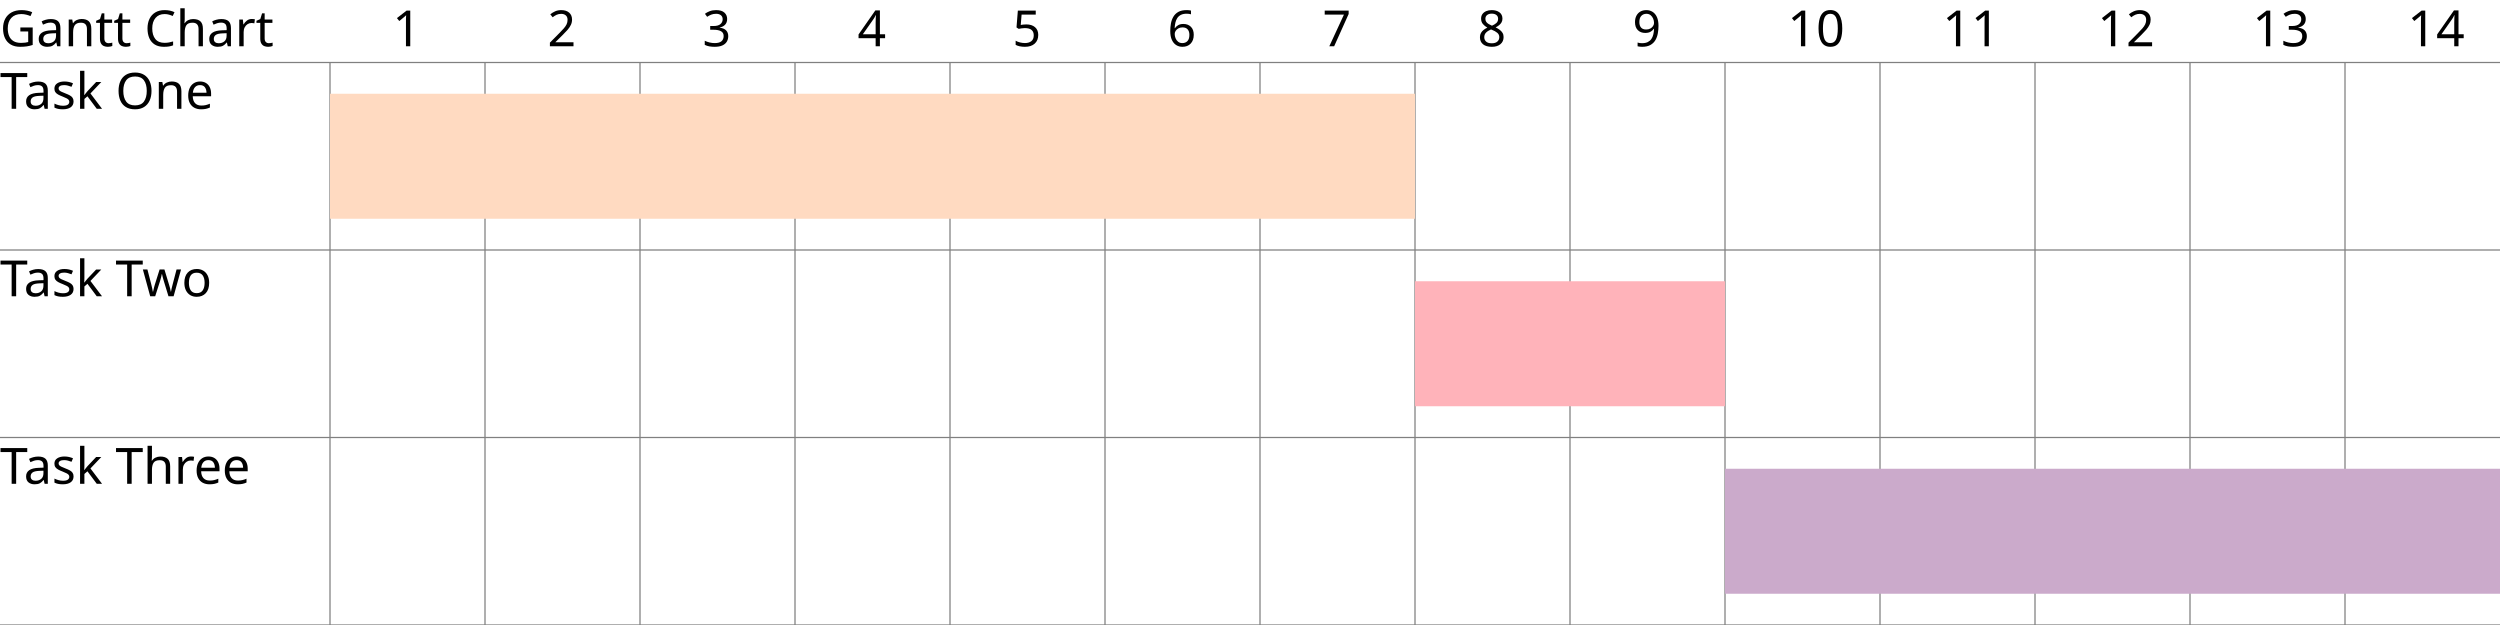
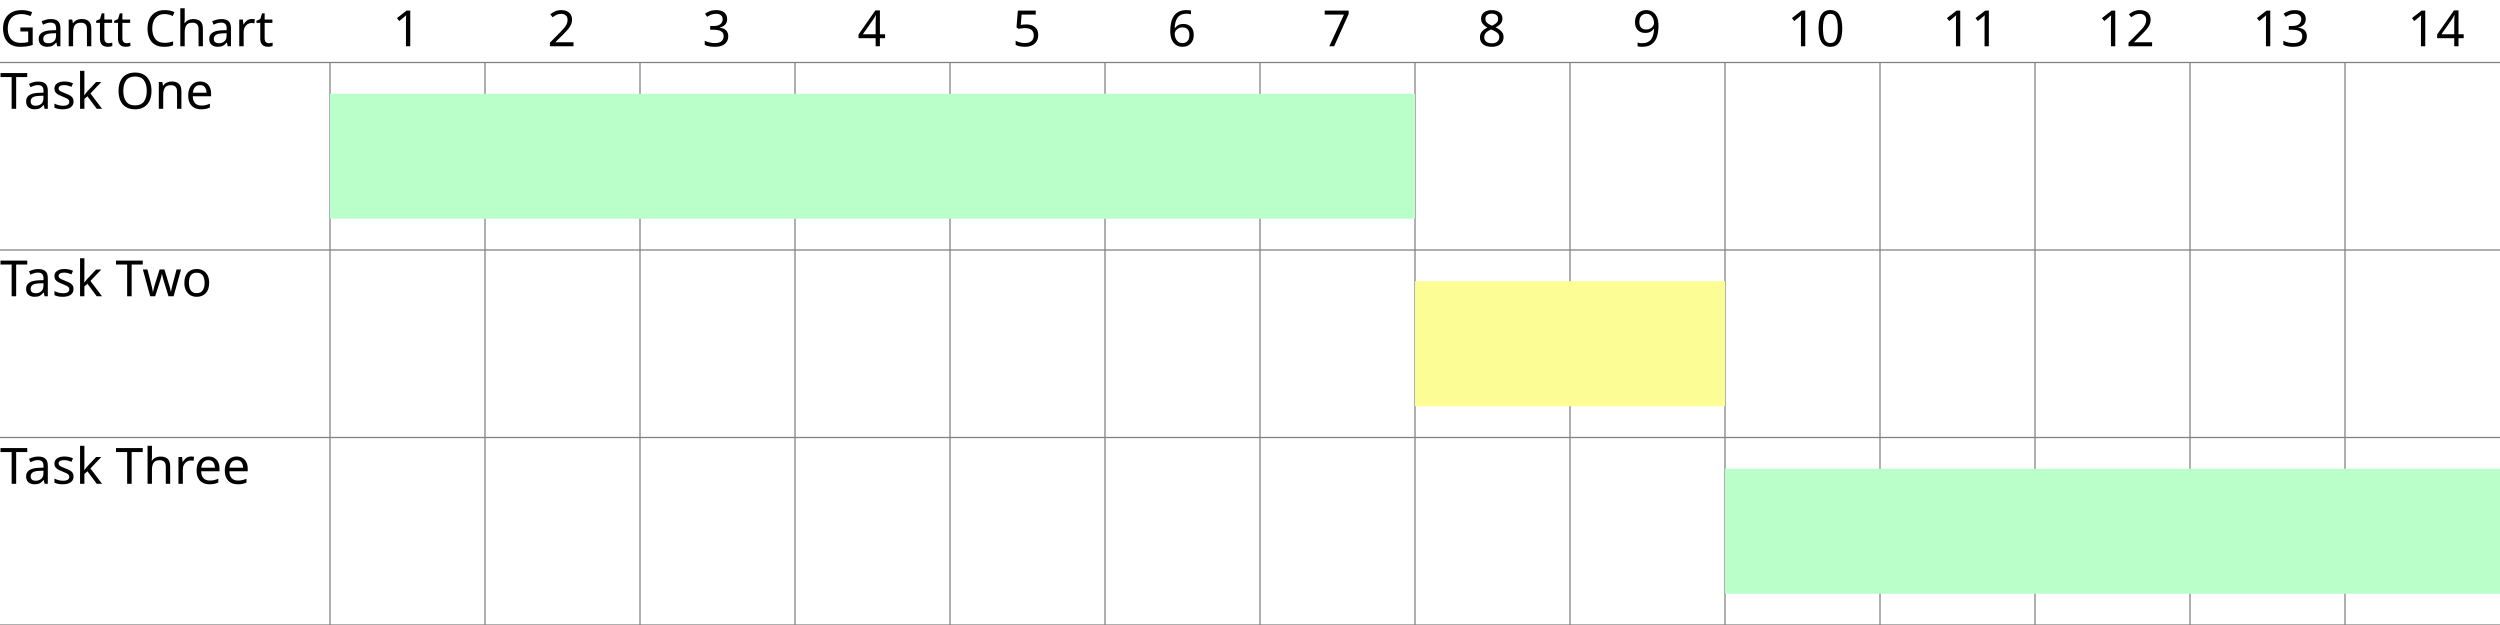
<svg xmlns="http://www.w3.org/2000/svg" width="2000" height="500">
  <line x1="0" y1="50" x2="2000" y2="50" stroke="gray">
    <GroupingLayer>0</GroupingLayer>
  </line>
  <line x1="0" y1="200" x2="2000" y2="200" stroke="gray">
    <GroupingLayer>0</GroupingLayer>
  </line>
  <line x1="0" y1="350" x2="2000" y2="350" stroke="gray">
    <GroupingLayer>0</GroupingLayer>
  </line>
  <line x1="0" y1="500" x2="2000" y2="500" stroke="gray">
    <GroupingLayer>0</GroupingLayer>
  </line>
  <line x1="264" y1="50" x2="264" y2="550" stroke="gray">
    <GroupingLayer>0</GroupingLayer>
  </line>
  <line x1="388" y1="50" x2="388" y2="550" stroke="gray">
    <GroupingLayer>0</GroupingLayer>
  </line>
  <line x1="512" y1="50" x2="512" y2="550" stroke="gray">
    <GroupingLayer>0</GroupingLayer>
  </line>
  <line x1="636" y1="50" x2="636" y2="550" stroke="gray">
    <GroupingLayer>0</GroupingLayer>
  </line>
  <line x1="760" y1="50" x2="760" y2="550" stroke="gray">
    <GroupingLayer>0</GroupingLayer>
  </line>
  <line x1="884" y1="50" x2="884" y2="550" stroke="gray">
    <GroupingLayer>0</GroupingLayer>
  </line>
  <line x1="1008" y1="50" x2="1008" y2="550" stroke="gray">
    <GroupingLayer>0</GroupingLayer>
  </line>
  <line x1="1132" y1="50" x2="1132" y2="550" stroke="gray">
    <GroupingLayer>0</GroupingLayer>
  </line>
  <line x1="1256" y1="50" x2="1256" y2="550" stroke="gray">
    <GroupingLayer>0</GroupingLayer>
  </line>
  <line x1="1380" y1="50" x2="1380" y2="550" stroke="gray">
    <GroupingLayer>0</GroupingLayer>
  </line>
  <line x1="1504" y1="50" x2="1504" y2="550" stroke="gray">
    <GroupingLayer>0</GroupingLayer>
  </line>
  <line x1="1628" y1="50" x2="1628" y2="550" stroke="gray">
    <GroupingLayer>0</GroupingLayer>
  </line>
  <line x1="1752" y1="50" x2="1752" y2="550" stroke="gray">
    <GroupingLayer>0</GroupingLayer>
  </line>
  <line x1="1876" y1="50" x2="1876" y2="550" stroke="gray">
    <GroupingLayer>0</GroupingLayer>
  </line>
  <rect x="0" y="50" rx="0" ry="0" width="192" height="40" fill="none" stroke="none">
    <GroupingLayer>0</GroupingLayer>
  </rect>
  <rect x="0" y="200" rx="0" ry="0" width="192" height="40" fill="none" stroke="none">
    <GroupingLayer>0</GroupingLayer>
  </rect>
  <rect x="0" y="350" rx="0" ry="0" width="240" height="40" fill="none" stroke="none">
    <GroupingLayer>0</GroupingLayer>
  </rect>
  <rect x="314" y="0" rx="0" ry="0" width="124" height="50" fill="none" stroke="none">
    <GroupingLayer>0</GroupingLayer>
  </rect>
  <rect x="438" y="0" rx="0" ry="0" width="124" height="50" fill="none" stroke="none">
    <GroupingLayer>0</GroupingLayer>
  </rect>
  <rect x="562" y="0" rx="0" ry="0" width="124" height="50" fill="none" stroke="none">
    <GroupingLayer>0</GroupingLayer>
  </rect>
  <rect x="686" y="0" rx="0" ry="0" width="124" height="50" fill="none" stroke="none">
    <GroupingLayer>0</GroupingLayer>
  </rect>
  <rect x="810" y="0" rx="0" ry="0" width="124" height="50" fill="none" stroke="none">
    <GroupingLayer>0</GroupingLayer>
  </rect>
  <rect x="934" y="0" rx="0" ry="0" width="124" height="50" fill="none" stroke="none">
    <GroupingLayer>0</GroupingLayer>
  </rect>
  <rect x="1058" y="0" rx="0" ry="0" width="124" height="50" fill="none" stroke="none">
    <GroupingLayer>0</GroupingLayer>
  </rect>
  <rect x="1182" y="0" rx="0" ry="0" width="124" height="50" fill="none" stroke="none">
    <GroupingLayer>0</GroupingLayer>
  </rect>
  <rect x="1306" y="0" rx="0" ry="0" width="124" height="50" fill="none" stroke="none">
    <GroupingLayer>0</GroupingLayer>
  </rect>
  <rect x="1430" y="0" rx="0" ry="0" width="124" height="50" fill="none" stroke="none">
    <GroupingLayer>0</GroupingLayer>
  </rect>
  <rect x="1554" y="0" rx="0" ry="0" width="124" height="50" fill="none" stroke="none">
    <GroupingLayer>0</GroupingLayer>
  </rect>
  <rect x="1678" y="0" rx="0" ry="0" width="124" height="50" fill="none" stroke="none">
    <GroupingLayer>0</GroupingLayer>
  </rect>
  <rect x="1802" y="0" rx="0" ry="0" width="124" height="50" fill="none" stroke="none">
    <GroupingLayer>0</GroupingLayer>
  </rect>
  <rect x="1926" y="0" rx="0" ry="0" width="124" height="50" fill="none" stroke="none">
    <GroupingLayer>0</GroupingLayer>
  </rect>
  <rect x="0" y="0" rx="0" ry="0" width="264" height="48" fill="none" stroke="none">
    <GroupingLayer>2</GroupingLayer>
  </rect>
-   <rect x="264" y="75" rx="0" ry="0" width="124" height="100" fill="#FFDAC1" stroke="none">
+   <rect x="264" y="75" rx="0" ry="0" width="124" height="100" fill="#BAFFC9" stroke="none">
    <GroupingLayer>4</GroupingLayer>
  </rect>
-   <rect x="388" y="75" rx="0" ry="0" width="124" height="100" fill="#FFDAC1" stroke="none">
+   <rect x="388" y="75" rx="0" ry="0" width="124" height="100" fill="#BAFFC9" stroke="none">
    <GroupingLayer>4</GroupingLayer>
  </rect>
-   <rect x="512" y="75" rx="0" ry="0" width="124" height="100" fill="#FFDAC1" stroke="none">
+   <rect x="512" y="75" rx="0" ry="0" width="124" height="100" fill="#BAFFC9" stroke="none">
    <GroupingLayer>4</GroupingLayer>
  </rect>
-   <rect x="636" y="75" rx="0" ry="0" width="124" height="100" fill="#FFDAC1" stroke="none">
+   <rect x="636" y="75" rx="0" ry="0" width="124" height="100" fill="#BAFFC9" stroke="none">
    <GroupingLayer>4</GroupingLayer>
  </rect>
-   <rect x="760" y="75" rx="0" ry="0" width="124" height="100" fill="#FFDAC1" stroke="none">
+   <rect x="760" y="75" rx="0" ry="0" width="124" height="100" fill="#BAFFC9" stroke="none">
    <GroupingLayer>4</GroupingLayer>
  </rect>
-   <rect x="884" y="75" rx="0" ry="0" width="124" height="100" fill="#FFDAC1" stroke="none">
+   <rect x="884" y="75" rx="0" ry="0" width="124" height="100" fill="#BAFFC9" stroke="none">
    <GroupingLayer>4</GroupingLayer>
  </rect>
-   <rect x="1008" y="75" rx="0" ry="0" width="124" height="100" fill="#FFDAC1" stroke="none">
+   <rect x="1008" y="75" rx="0" ry="0" width="124" height="100" fill="#BAFFC9" stroke="none">
    <GroupingLayer>4</GroupingLayer>
  </rect>
-   <rect x="1132" y="225" rx="0" ry="0" width="124" height="100" fill="#FFB3BA" stroke="none">
+   <rect x="1132" y="225" rx="0" ry="0" width="124" height="100" fill="#FDFD96" stroke="none">
    <GroupingLayer>4</GroupingLayer>
  </rect>
-   <rect x="1256" y="225" rx="0" ry="0" width="124" height="100" fill="#FFB3BA" stroke="none">
+   <rect x="1256" y="225" rx="0" ry="0" width="124" height="100" fill="#FDFD96" stroke="none">
    <GroupingLayer>4</GroupingLayer>
  </rect>
-   <rect x="1380" y="375" rx="0" ry="0" width="124" height="100" fill="#CBAACB" stroke="none">
+   <rect x="1380" y="375" rx="0" ry="0" width="124" height="100" fill="#BAFFC9" stroke="none">
    <GroupingLayer>4</GroupingLayer>
  </rect>
-   <rect x="1504" y="375" rx="0" ry="0" width="124" height="100" fill="#CBAACB" stroke="none">
+   <rect x="1504" y="375" rx="0" ry="0" width="124" height="100" fill="#BAFFC9" stroke="none">
    <GroupingLayer>4</GroupingLayer>
  </rect>
-   <rect x="1628" y="375" rx="0" ry="0" width="124" height="100" fill="#CBAACB" stroke="none">
+   <rect x="1628" y="375" rx="0" ry="0" width="124" height="100" fill="#BAFFC9" stroke="none">
    <GroupingLayer>4</GroupingLayer>
  </rect>
-   <rect x="1752" y="375" rx="0" ry="0" width="124" height="100" fill="#CBAACB" stroke="none">
+   <rect x="1752" y="375" rx="0" ry="0" width="124" height="100" fill="#BAFFC9" stroke="none">
    <GroupingLayer>4</GroupingLayer>
  </rect>
-   <rect x="1876" y="375" rx="0" ry="0" width="124" height="100" fill="#CBAACB" stroke="none">
+   <rect x="1876" y="375" rx="0" ry="0" width="124" height="100" fill="#BAFFC9" stroke="none">
    <GroupingLayer>4</GroupingLayer>
  </rect>
  <text x="0" y="56" font-family="JetBrains Mono" font-size="40" fill="black" dominant-baseline="hanging" text-anchor="start">Task One<GroupingLayer>0</GroupingLayer>
  </text>
  <text x="0" y="206" font-family="JetBrains Mono" font-size="40" fill="black" dominant-baseline="hanging" text-anchor="start">Task Two<GroupingLayer>0</GroupingLayer>
  </text>
  <text x="0" y="356" font-family="JetBrains Mono" font-size="40" fill="black" dominant-baseline="hanging" text-anchor="start">Task Three<GroupingLayer>0</GroupingLayer>
  </text>
  <text x="314" y="6" font-family="JetBrains Mono" font-size="40" fill="black" dominant-baseline="hanging" text-anchor="start">1<GroupingLayer>0</GroupingLayer>
  </text>
  <text x="438" y="6" font-family="JetBrains Mono" font-size="40" fill="black" dominant-baseline="hanging" text-anchor="start">2<GroupingLayer>0</GroupingLayer>
  </text>
  <text x="562" y="6" font-family="JetBrains Mono" font-size="40" fill="black" dominant-baseline="hanging" text-anchor="start">3<GroupingLayer>0</GroupingLayer>
  </text>
  <text x="686" y="6" font-family="JetBrains Mono" font-size="40" fill="black" dominant-baseline="hanging" text-anchor="start">4<GroupingLayer>0</GroupingLayer>
  </text>
  <text x="810" y="6" font-family="JetBrains Mono" font-size="40" fill="black" dominant-baseline="hanging" text-anchor="start">5<GroupingLayer>0</GroupingLayer>
  </text>
  <text x="934" y="6" font-family="JetBrains Mono" font-size="40" fill="black" dominant-baseline="hanging" text-anchor="start">6<GroupingLayer>0</GroupingLayer>
  </text>
  <text x="1058" y="6" font-family="JetBrains Mono" font-size="40" fill="black" dominant-baseline="hanging" text-anchor="start">7<GroupingLayer>0</GroupingLayer>
  </text>
  <text x="1182" y="6" font-family="JetBrains Mono" font-size="40" fill="black" dominant-baseline="hanging" text-anchor="start">8<GroupingLayer>0</GroupingLayer>
  </text>
  <text x="1306" y="6" font-family="JetBrains Mono" font-size="40" fill="black" dominant-baseline="hanging" text-anchor="start">9<GroupingLayer>0</GroupingLayer>
  </text>
  <text x="1430" y="6" font-family="JetBrains Mono" font-size="40" fill="black" dominant-baseline="hanging" text-anchor="start">10<GroupingLayer>0</GroupingLayer>
  </text>
  <text x="1554" y="6" font-family="JetBrains Mono" font-size="40" fill="black" dominant-baseline="hanging" text-anchor="start">11<GroupingLayer>0</GroupingLayer>
  </text>
  <text x="1678" y="6" font-family="JetBrains Mono" font-size="40" fill="black" dominant-baseline="hanging" text-anchor="start">12<GroupingLayer>0</GroupingLayer>
  </text>
  <text x="1802" y="6" font-family="JetBrains Mono" font-size="40" fill="black" dominant-baseline="hanging" text-anchor="start">13<GroupingLayer>0</GroupingLayer>
  </text>
  <text x="1926" y="6" font-family="JetBrains Mono" font-size="40" fill="black" dominant-baseline="hanging" text-anchor="start">14<GroupingLayer>0</GroupingLayer>
  </text>
  <text x="0" y="6" font-family="JetBrains Mono" font-size="40" fill="black" dominant-baseline="hanging" text-anchor="start">Gantt Chart<GroupingLayer>2</GroupingLayer>
  </text>
</svg>
